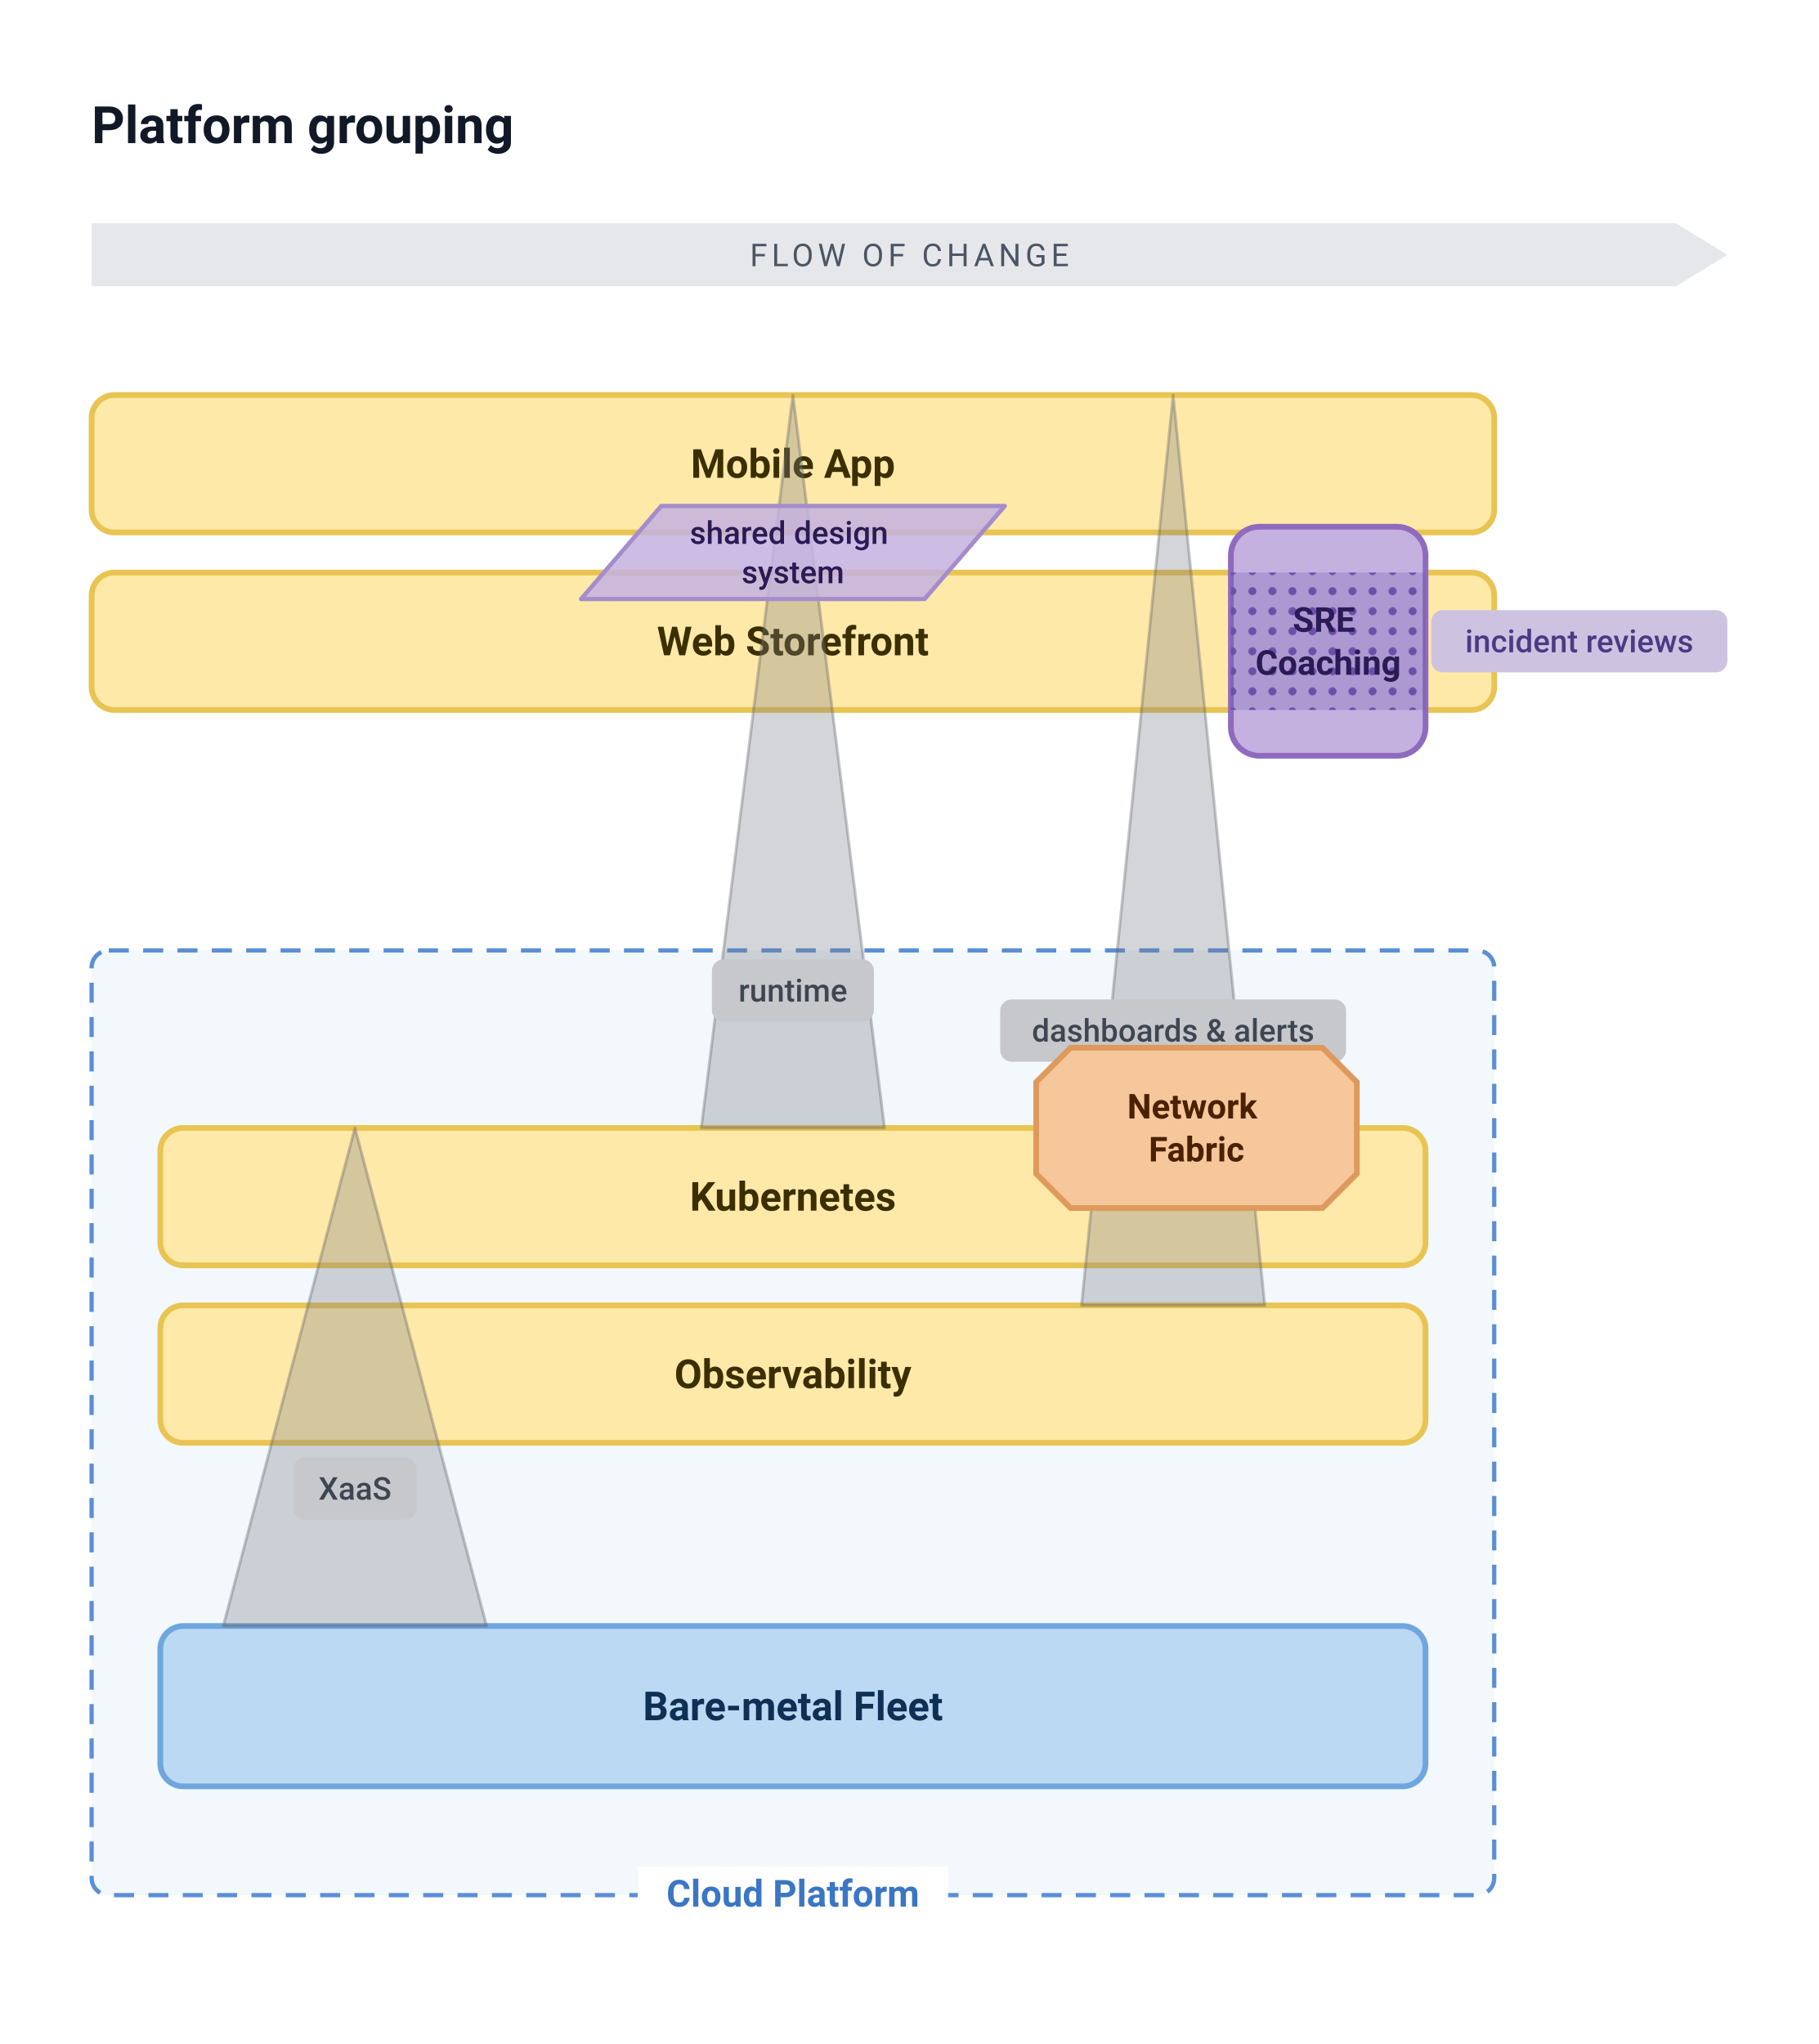
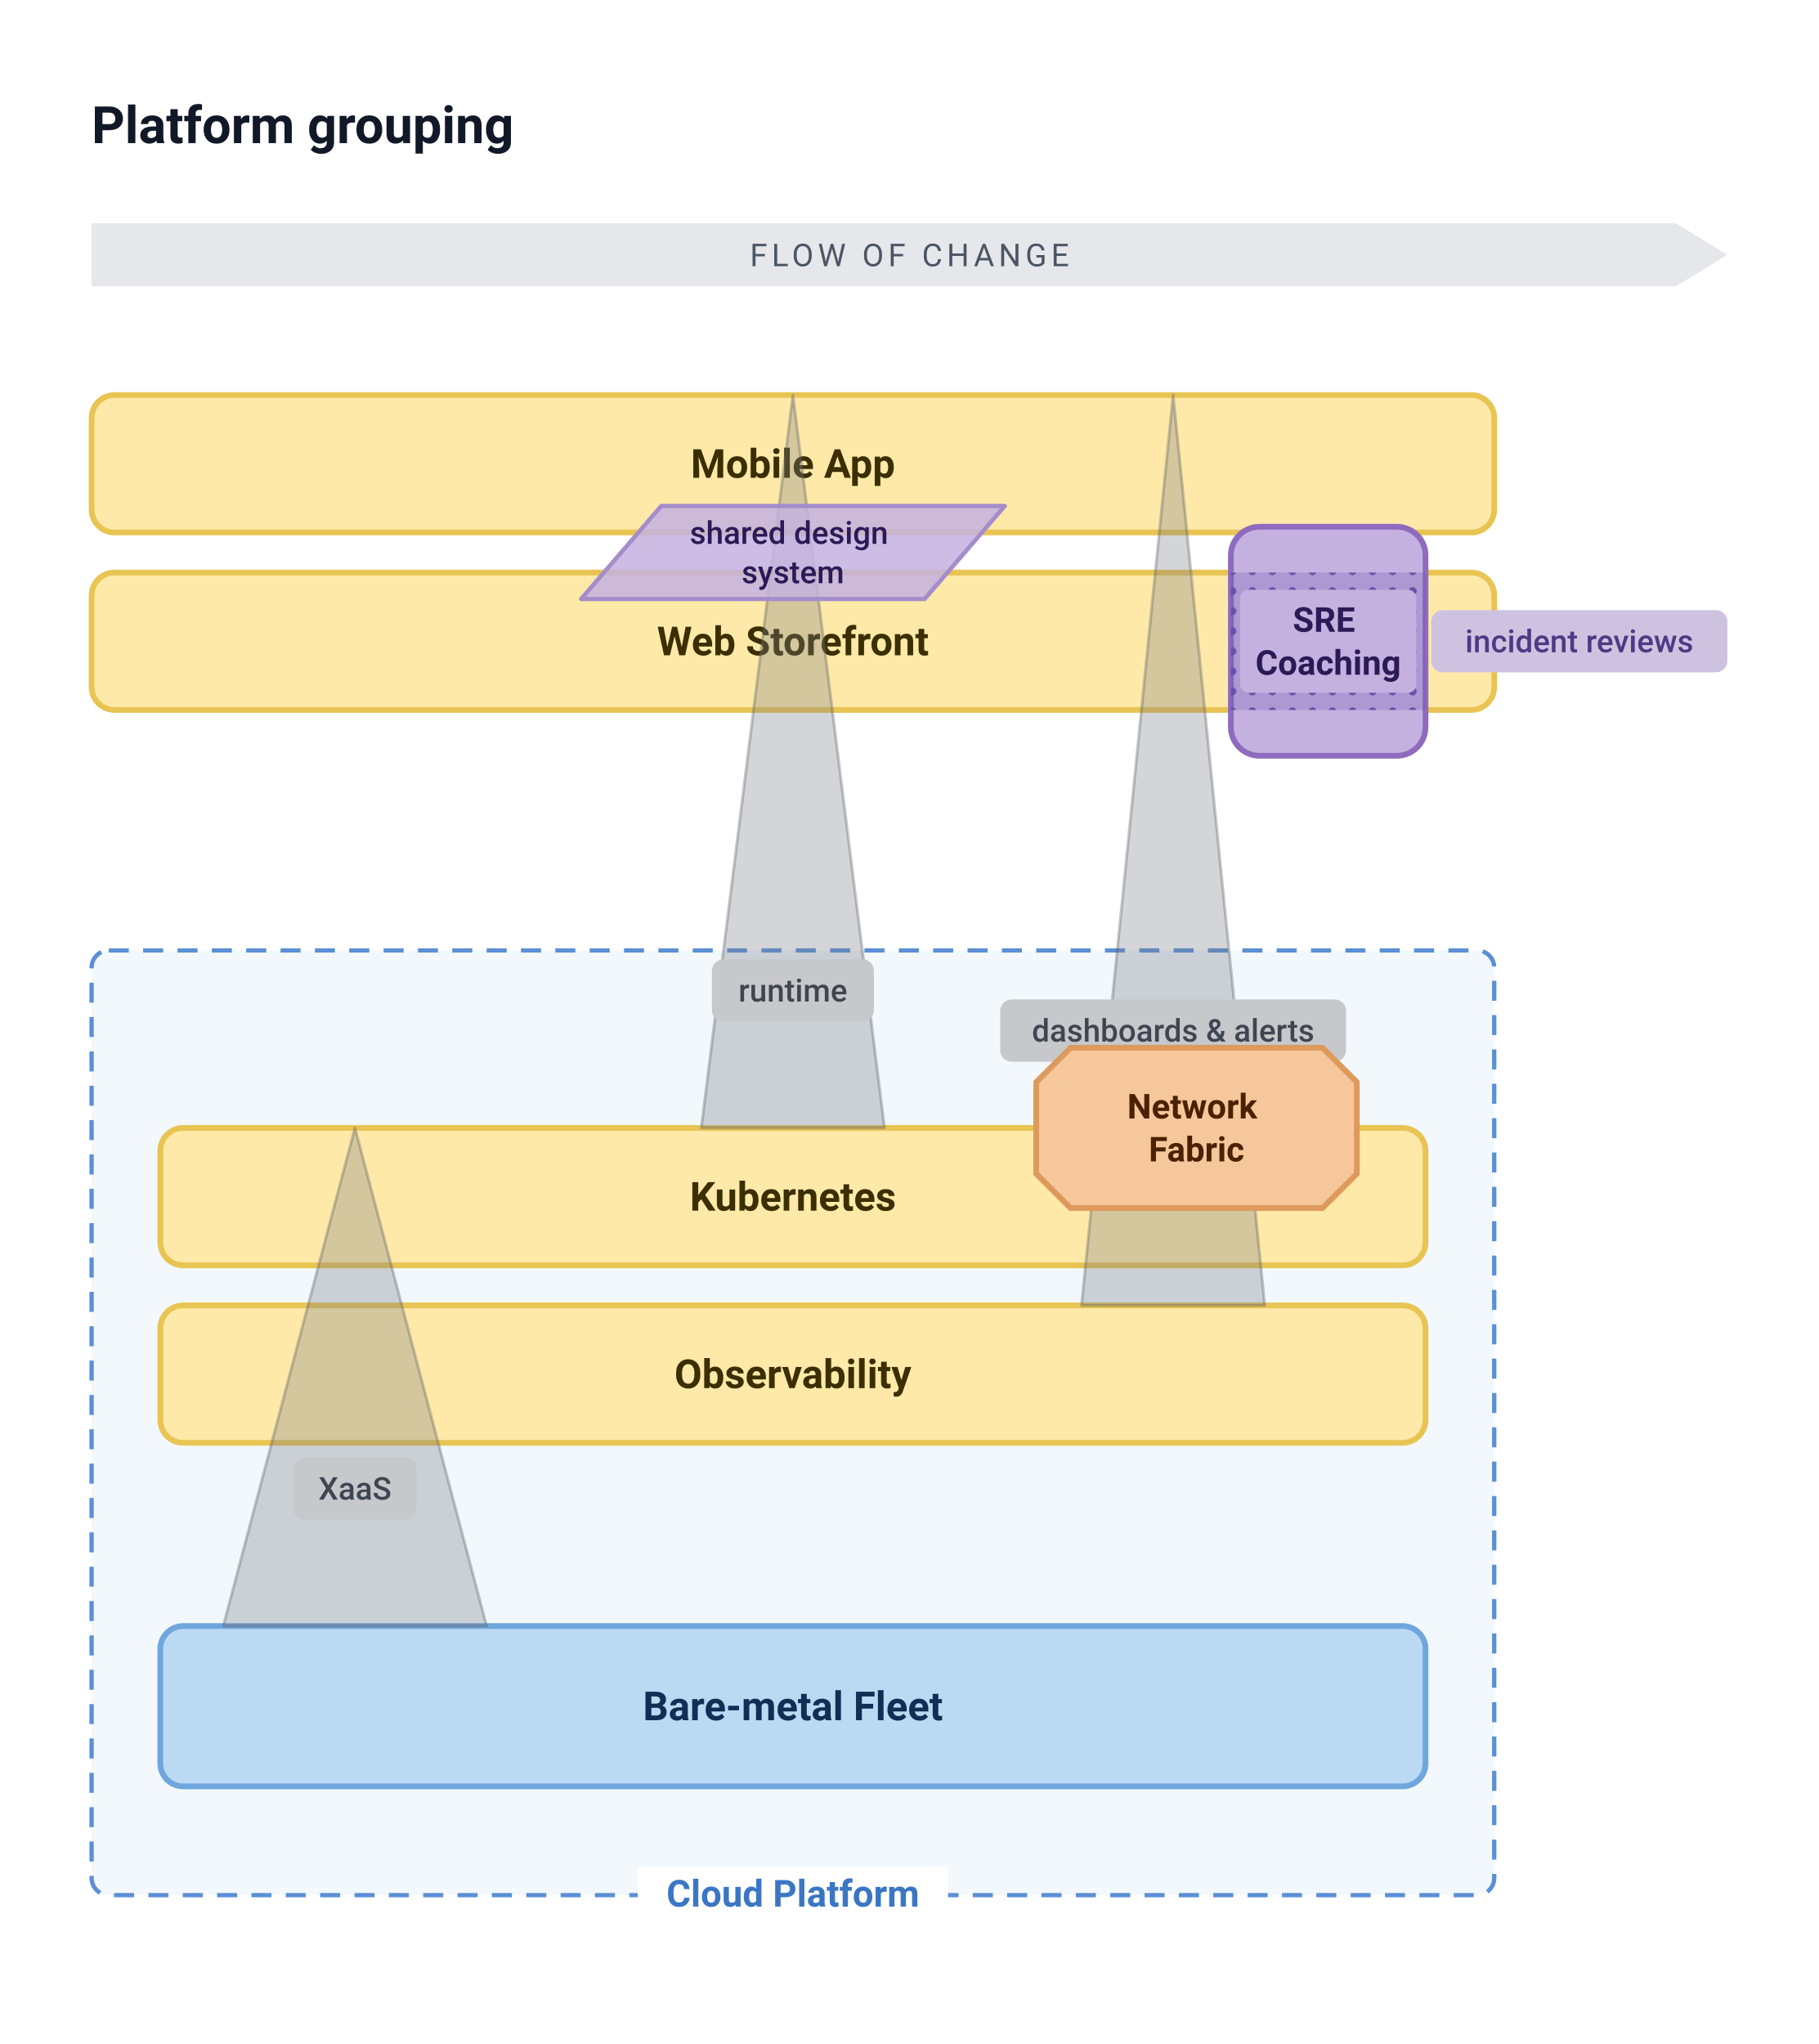
<svg xmlns="http://www.w3.org/2000/svg" width="635.45" height="714" viewBox="0 0 635.45 714" font-family="system-ui, -apple-system, &quot;Segoe UI&quot;, Roboto, Helvetica, Arial, sans-serif" role="img" aria-label="Platform grouping" data-teamtopo="0.1.0">
  <defs>
    <pattern id="tt-dots" patternUnits="userSpaceOnUse" width="7" height="7">
      <rect width="7" height="7" fill="rgba(107,79,168,0.25)" />
      <circle cx="3.5" cy="3.5" r="1.4" fill="#6B4FA8" />
    </pattern>
  </defs>
  <rect width="635.45" height="714" fill="#ffffff" class="tt-bg" />
  <text x="32" y="50" font-size="18" font-weight="700" fill="#111827">Platform grouping</text>
  <g class="tt-flow">
    <path d="M32,78 H585.45 L603.45,89 L585.45,100 H32 Z" fill="#e5e7eb" />
    <text x="317.725" y="93" text-anchor="middle" font-size="11" letter-spacing="1.5" fill="#4b5563">FLOW OF CHANGE</text>
  </g>
  <g class="tt-frames">
    <g class="tt-frame tt-platform" data-id="cloud">
      <rect x="32" y="332" width="490" height="330" rx="6" fill="rgba(187,217,243,0.18)" stroke="#5B8FD6" stroke-width="1.5" stroke-dasharray="7 5" />
      <rect x="222.785" y="652" width="108.43" height="20" fill="#ffffff" />
      <text x="277" y="666" text-anchor="middle" font-size="13" font-weight="600" fill="#3b76c4">Cloud Platform</text>
    </g>
  </g>
  <g class="tt-lanes">
    <g class="tt-node tt-platform" data-id="bare">
      <rect x="56" y="568" width="442" height="56" rx="8" fill="#BBD9F3" stroke="#6FA6DD" stroke-width="2" />
      <text x="277" y="600.9" text-anchor="middle" font-size="14" fill="#0f2f55" font-weight="600">
        <tspan x="277" dy="0">Bare-metal Fleet</tspan>
      </text>
    </g>
    <g class="tt-node tt-stream" data-id="mobile">
      <rect x="32" y="138" width="490" height="48" rx="8" fill="#FFE9A8" stroke="#E8C453" stroke-width="2" />
      <text x="277" y="166.9" text-anchor="middle" font-size="14" fill="#3b2f00" font-weight="600">
        <tspan x="277" dy="0">Mobile App</tspan>
      </text>
    </g>
    <g class="tt-node tt-stream" data-id="web">
      <rect x="32" y="200" width="490" height="48" rx="8" fill="#FFE9A8" stroke="#E8C453" stroke-width="2" />
      <text x="277" y="228.9" text-anchor="middle" font-size="14" fill="#3b2f00" font-weight="600">
        <tspan x="277" dy="0">Web Storefront</tspan>
      </text>
    </g>
    <g class="tt-node tt-stream" data-id="k8s">
      <rect x="56" y="394" width="442" height="48" rx="8" fill="#FFE9A8" stroke="#E8C453" stroke-width="2" />
      <text x="277" y="422.9" text-anchor="middle" font-size="14" fill="#3b2f00" font-weight="600">
        <tspan x="277" dy="0">Kubernetes</tspan>
      </text>
    </g>
    <g class="tt-node tt-stream" data-id="obs">
      <rect x="56" y="456" width="442" height="48" rx="8" fill="#FFE9A8" stroke="#E8C453" stroke-width="2" />
      <text x="277" y="484.9" text-anchor="middle" font-size="14" fill="#3b2f00" font-weight="600">
        <tspan x="277" dy="0">Observability</tspan>
      </text>
    </g>
  </g>
  <g class="tt-xaas">
    <g class="tt-edge tt-xaas">
      <polygon points="170,568 78,568 124,394" fill="rgba(120,124,132,0.32)" stroke="rgba(90,94,102,0.35)" stroke-width="1" stroke-linejoin="round" />
      <g class="tt-edge-label">
        <rect x="102.47" y="509.125" width="43.06" height="21.75" rx="4" fill="#c6c8cb" />
        <text x="124" y="523.85" text-anchor="middle" font-size="11" font-weight="500" fill="#3f4652">
          <tspan x="124" dy="0">XaaS</tspan>
        </text>
      </g>
    </g>
    <g class="tt-edge tt-xaas">
      <polygon points="309,394 245,394 277,138" fill="rgba(120,124,132,0.32)" stroke="rgba(90,94,102,0.35)" stroke-width="1" stroke-linejoin="round" />
      <g class="tt-edge-label">
        <rect x="248.705" y="335.125" width="56.59" height="21.75" rx="4" fill="#c6c8cb" />
        <text x="277" y="349.85" text-anchor="middle" font-size="11" font-weight="500" fill="#3f4652">
          <tspan x="277" dy="0">runtime</tspan>
        </text>
      </g>
    </g>
    <g class="tt-edge tt-xaas">
      <polygon points="441.83,456 377.83,456 409.83,138" fill="rgba(120,124,132,0.32)" stroke="rgba(90,94,102,0.35)" stroke-width="1" stroke-linejoin="round" />
      <g class="tt-edge-label">
        <rect x="349.415" y="349.125" width="120.83" height="21.75" rx="4" fill="#c6c8cb" />
        <text x="409.83" y="363.85" text-anchor="middle" font-size="11" font-weight="500" fill="#3f4652">
          <tspan x="409.83" dy="0">dashboards &amp; alerts</tspan>
        </text>
      </g>
    </g>
  </g>
  <g class="tt-overlays">
    <g class="tt-node tt-subsystem" data-id="net">
      <path d="M374,366 H462 L474,378 V410 L462,422 H374 L362,410 V378 Z" fill="#F6C79B" stroke="#DE9A5C" stroke-width="2" />
      <text x="418" y="390.7" text-anchor="middle" font-size="12" fill="#4a2200" font-weight="600">
        <tspan x="418" dy="0">Network</tspan>
        <tspan x="418" dy="15">Fabric</tspan>
      </text>
    </g>
    <g class="tt-node tt-enabling" data-id="sre">
      <rect x="430" y="184" width="68" height="80" rx="10" fill="#C4B1E0" stroke="#8E6BBF" stroke-width="2" />
    </g>
  </g>
  <g class="tt-facilitating">
    <g class="tt-edge tt-facilitating">
      <rect x="430" y="200" width="68" height="48" fill="url(#tt-dots)" />
      <g class="tt-edge-label">
        <rect x="500" y="213.125" width="103.45" height="21.75" rx="4" fill="#cdc3e1" />
        <text x="551.725" y="227.85" text-anchor="middle" font-size="11" font-weight="500" fill="#4c3a85">
          <tspan x="551.725" dy="0">incident reviews</tspan>
        </text>
      </g>
    </g>
  </g>
  <g class="tt-overlay-labels">
    <g class="tt-node tt-enabling" data-id="sre">
+       <rect x="433.2" y="206" width="61.6" height="36" rx="3" fill="#C4B1E0" />
      <text x="464" y="220.7" text-anchor="middle" font-size="12" fill="#2a1a55" font-weight="600">
        <tspan x="464" dy="0">SRE</tspan>
        <tspan x="464" dy="15">Coaching</tspan>
      </text>
    </g>
  </g>
  <g class="tt-collaboration">
    <g class="tt-edge tt-collaboration">
      <polygon points="231,176.75 351,176.75 323,209.25 203,209.25" fill="rgba(196,177,224,0.85)" stroke="#A58DCB" stroke-width="1.5" stroke-linejoin="round" />
      <text x="277" y="189.975" text-anchor="middle" font-size="11" font-weight="500" fill="#2a1a55">
        <tspan x="277" dy="0">shared design</tspan>
        <tspan x="277" dy="13.75">system</tspan>
      </text>
    </g>
  </g>
</svg>
